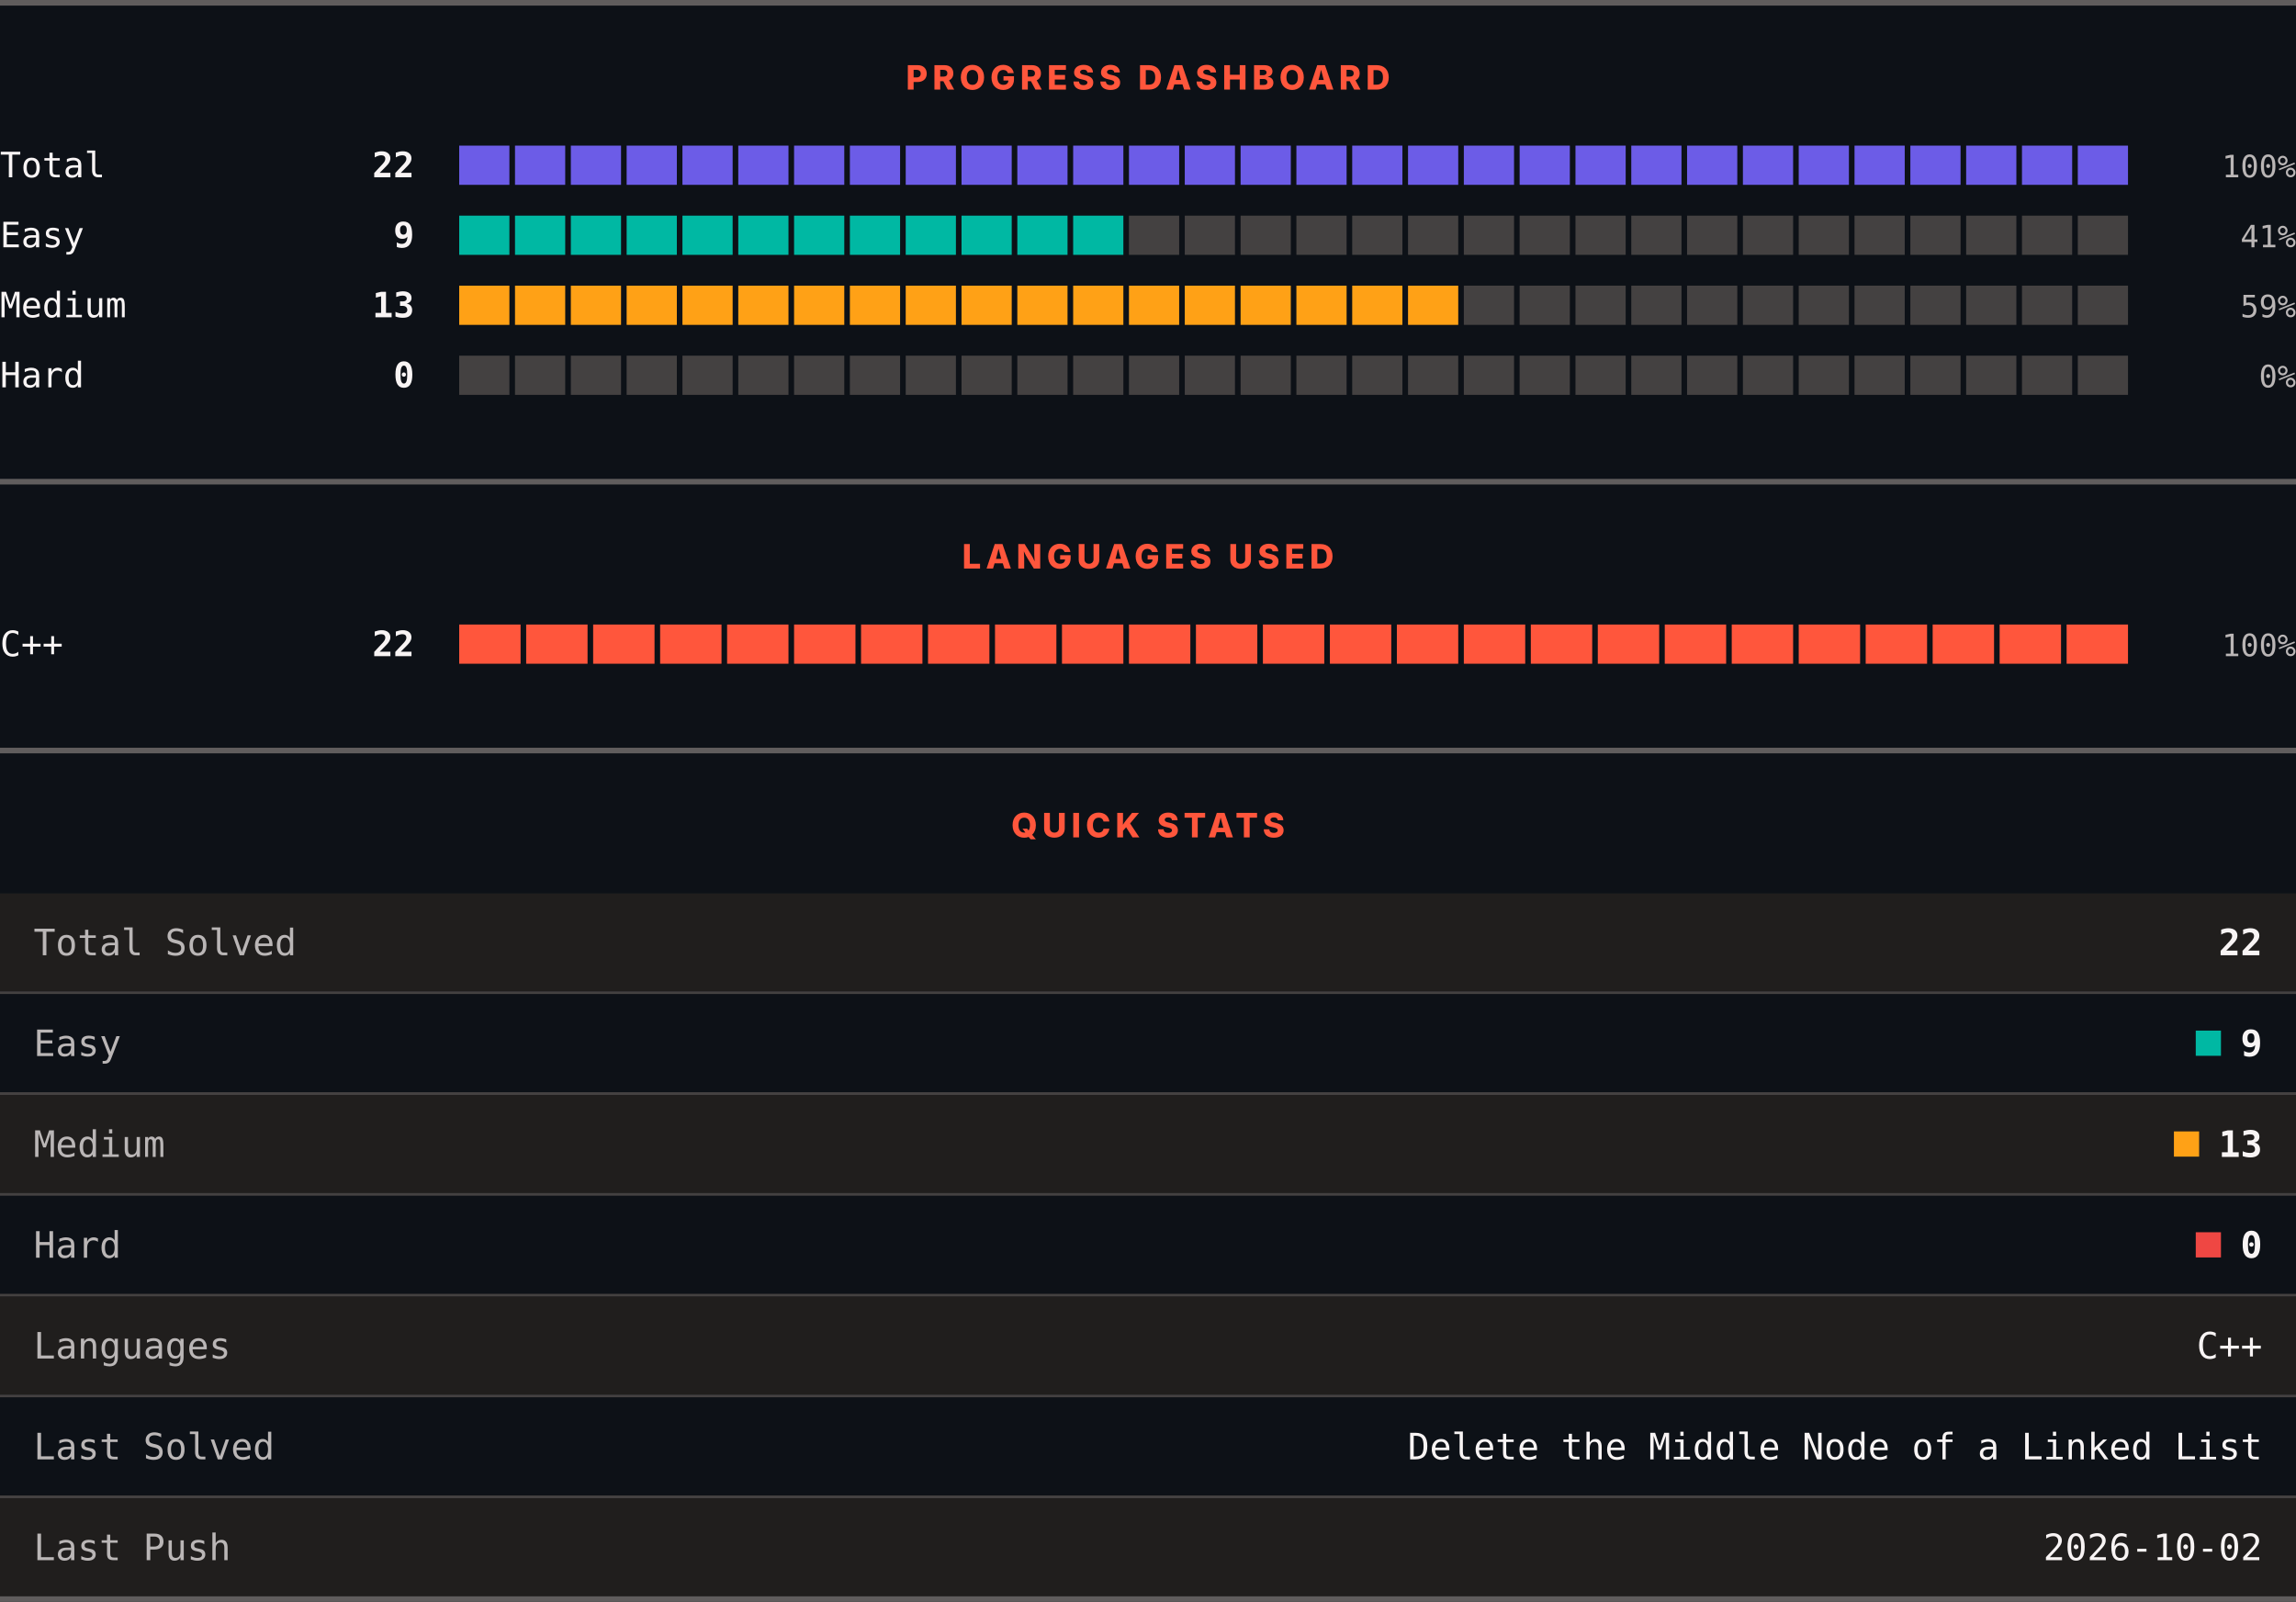
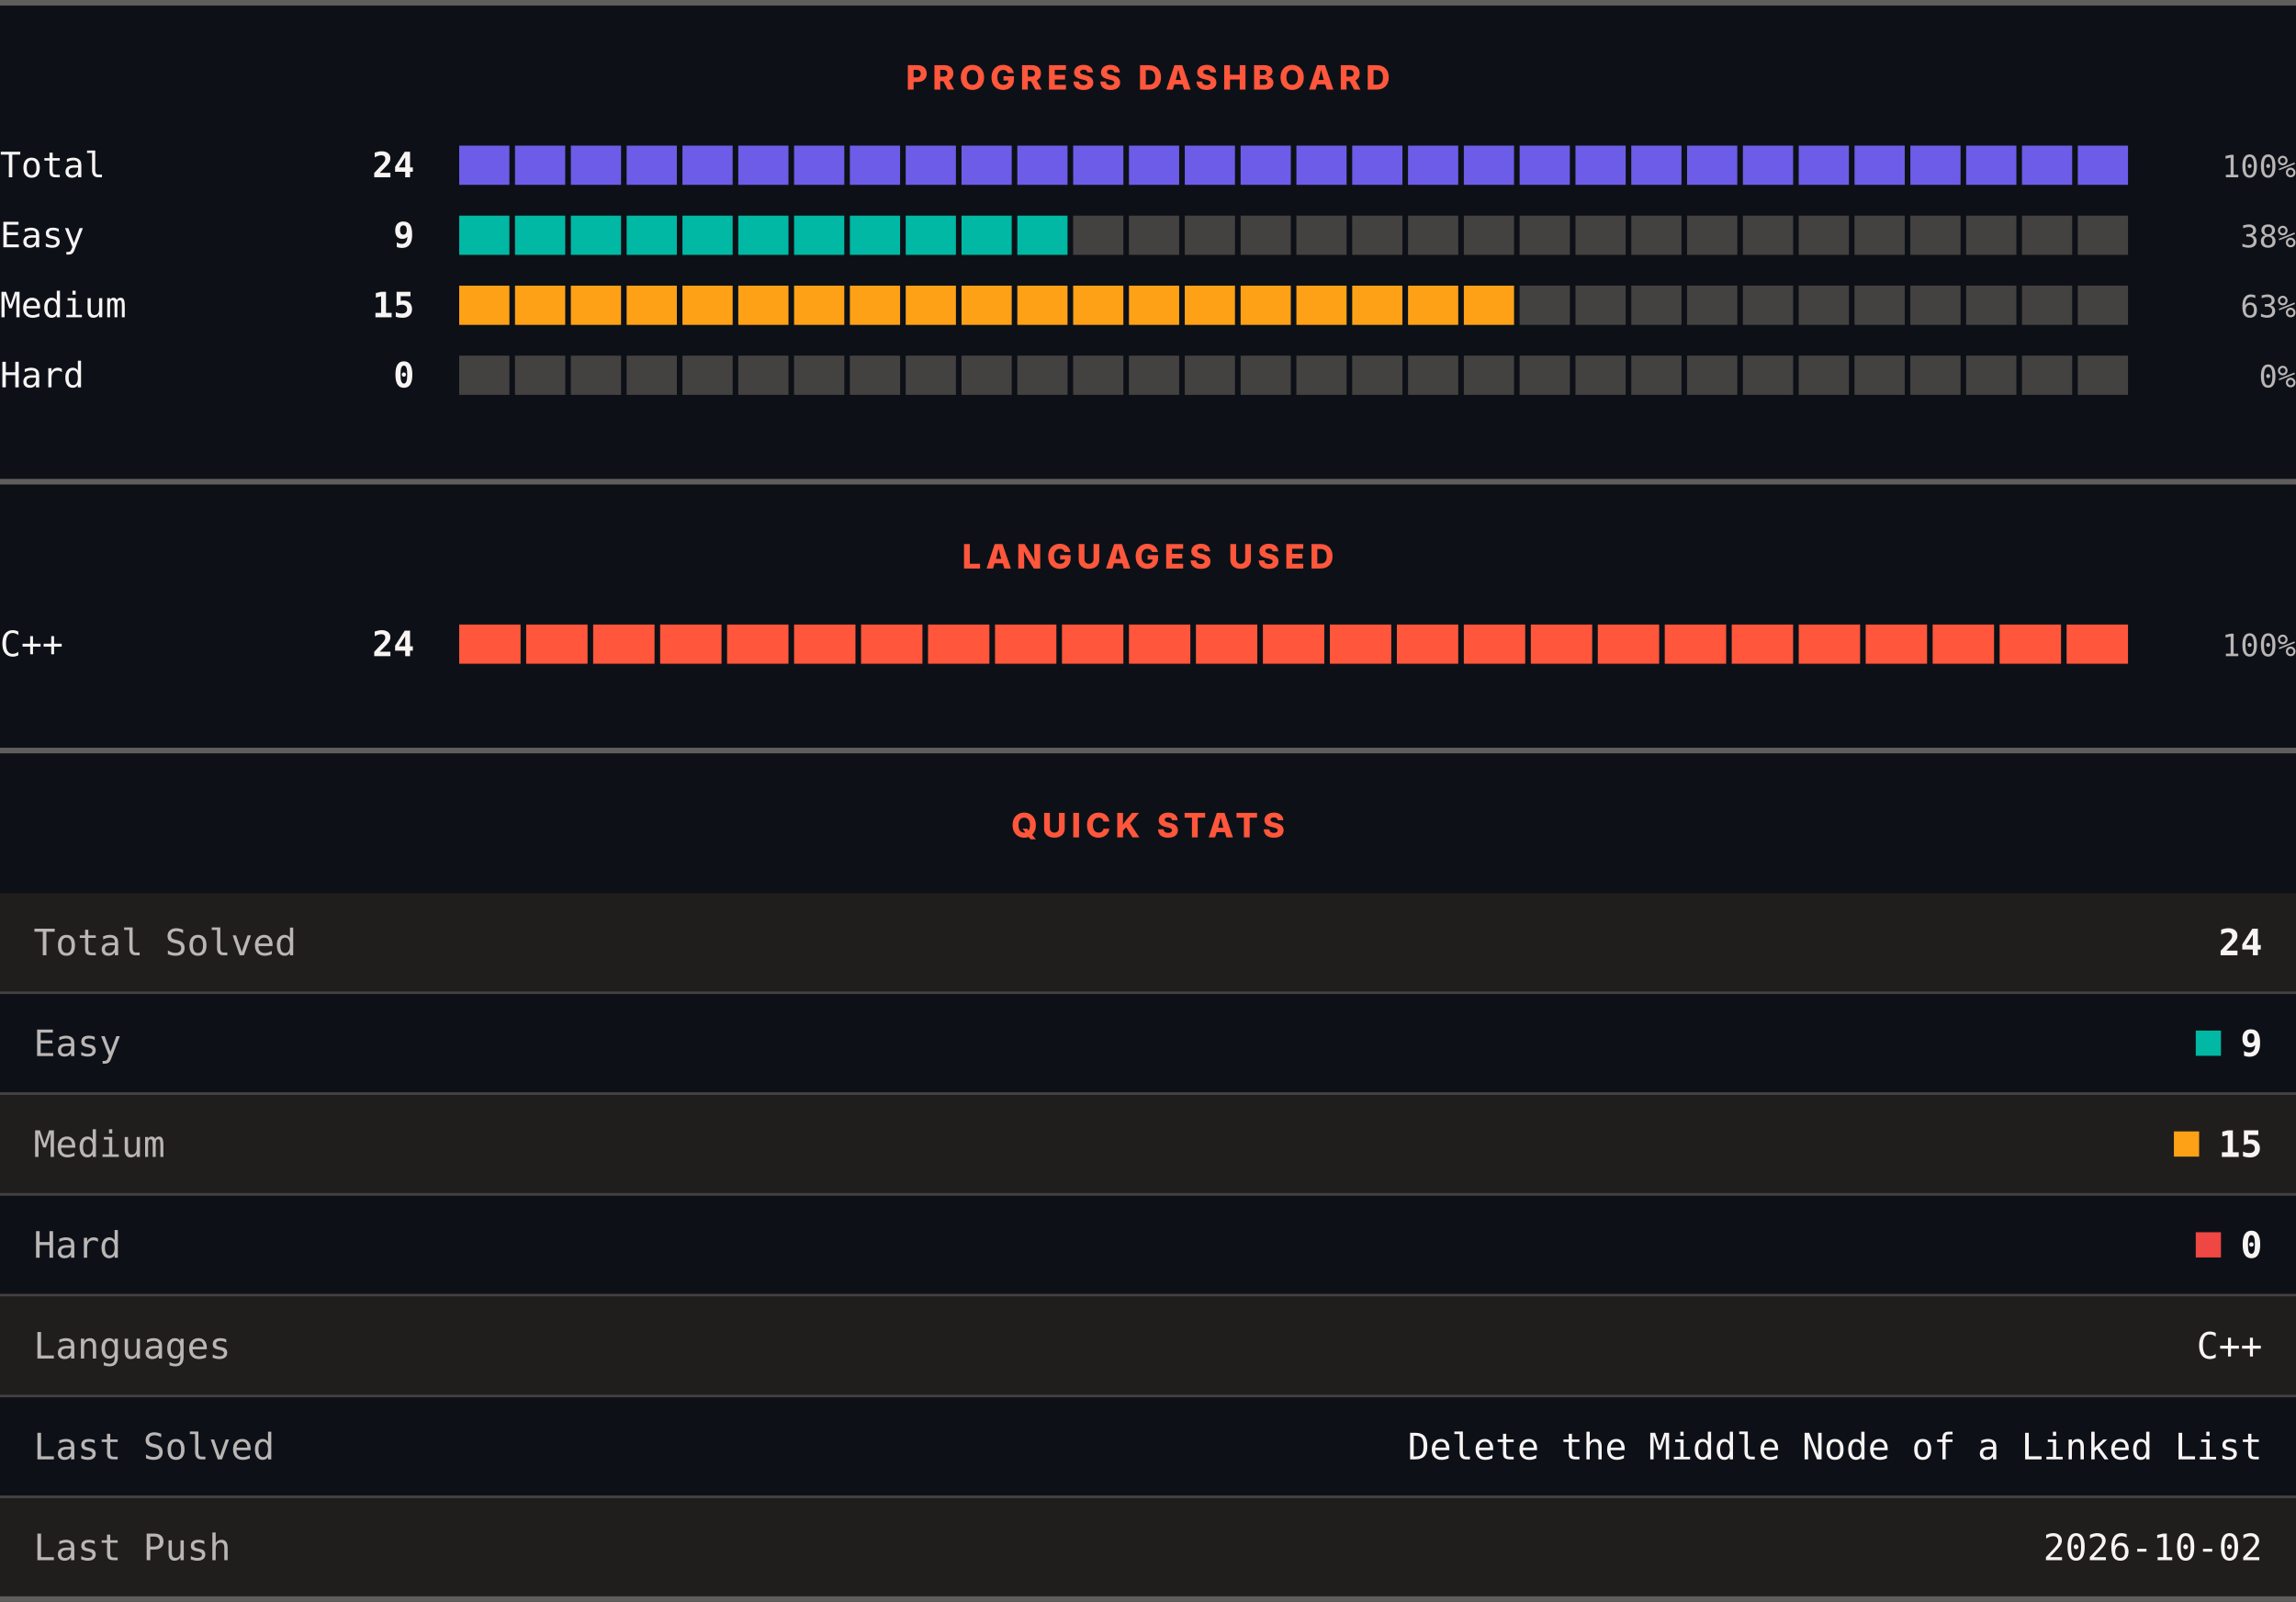
<svg xmlns="http://www.w3.org/2000/svg" width="820" height="572" viewBox="0 0 820 572" role="img" aria-label="LeetCode progress, languages and quick stats">
  <rect width="820" height="572" fill="#0d1117" />
  <rect x="0" y="0" width="820" height="2" fill="#605d5d" />
  <text x="410" y="32" text-anchor="middle" font-family="Archivo, system-ui, -apple-system, Segoe UI, sans-serif" font-size="12" font-weight="800" letter-spacing="1.68" fill="#ff563c">PROGRESS DASHBOARD</text>
  <text x="0" y="63.3" font-family="ui-monospace, SFMono-Regular, Menlo, Consolas, monospace" font-size="12.5" fill="#f8f4f4">Total</text>
-   <text x="148" y="63.3" text-anchor="end" font-family="ui-monospace, SFMono-Regular, Menlo, Consolas, monospace" font-size="12.5" font-weight="700" fill="#f8f4f4">22</text>
+   <text x="148" y="63.3" text-anchor="end" font-family="ui-monospace, SFMono-Regular, Menlo, Consolas, monospace" font-size="12.5" font-weight="700" fill="#f8f4f4">24</text>
  <rect x="164.00" y="52" width="17.93" height="14" fill="#6c5ce7" />
  <rect x="183.93" y="52" width="17.93" height="14" fill="#6c5ce7" />
  <rect x="203.87" y="52" width="17.93" height="14" fill="#6c5ce7" />
  <rect x="223.80" y="52" width="17.93" height="14" fill="#6c5ce7" />
  <rect x="243.73" y="52" width="17.93" height="14" fill="#6c5ce7" />
  <rect x="263.67" y="52" width="17.93" height="14" fill="#6c5ce7" />
  <rect x="283.60" y="52" width="17.93" height="14" fill="#6c5ce7" />
  <rect x="303.53" y="52" width="17.93" height="14" fill="#6c5ce7" />
  <rect x="323.47" y="52" width="17.93" height="14" fill="#6c5ce7" />
  <rect x="343.40" y="52" width="17.93" height="14" fill="#6c5ce7" />
  <rect x="363.33" y="52" width="17.93" height="14" fill="#6c5ce7" />
  <rect x="383.27" y="52" width="17.93" height="14" fill="#6c5ce7" />
  <rect x="403.20" y="52" width="17.93" height="14" fill="#6c5ce7" />
  <rect x="423.13" y="52" width="17.93" height="14" fill="#6c5ce7" />
  <rect x="443.07" y="52" width="17.93" height="14" fill="#6c5ce7" />
  <rect x="463.00" y="52" width="17.93" height="14" fill="#6c5ce7" />
  <rect x="482.93" y="52" width="17.93" height="14" fill="#6c5ce7" />
  <rect x="502.87" y="52" width="17.93" height="14" fill="#6c5ce7" />
  <rect x="522.80" y="52" width="17.93" height="14" fill="#6c5ce7" />
  <rect x="542.73" y="52" width="17.93" height="14" fill="#6c5ce7" />
  <rect x="562.67" y="52" width="17.93" height="14" fill="#6c5ce7" />
  <rect x="582.60" y="52" width="17.93" height="14" fill="#6c5ce7" />
  <rect x="602.53" y="52" width="17.93" height="14" fill="#6c5ce7" />
  <rect x="622.47" y="52" width="17.93" height="14" fill="#6c5ce7" />
  <rect x="642.40" y="52" width="17.93" height="14" fill="#6c5ce7" />
  <rect x="662.33" y="52" width="17.93" height="14" fill="#6c5ce7" />
  <rect x="682.27" y="52" width="17.93" height="14" fill="#6c5ce7" />
  <rect x="702.20" y="52" width="17.93" height="14" fill="#6c5ce7" />
  <rect x="722.13" y="52" width="17.93" height="14" fill="#6c5ce7" />
  <rect x="742.07" y="52" width="17.93" height="14" fill="#6c5ce7" />
  <text x="820" y="63.3" text-anchor="end" font-family="ui-monospace, SFMono-Regular, Menlo, Consolas, monospace" font-size="11" fill="#bab6b6">100%</text>
  <text x="0" y="88.3" font-family="ui-monospace, SFMono-Regular, Menlo, Consolas, monospace" font-size="12.5" fill="#f8f4f4">Easy</text>
  <text x="148" y="88.3" text-anchor="end" font-family="ui-monospace, SFMono-Regular, Menlo, Consolas, monospace" font-size="12.5" font-weight="700" fill="#f8f4f4">9</text>
  <rect x="164.00" y="77" width="17.93" height="14" fill="#00b8a3" />
  <rect x="183.93" y="77" width="17.93" height="14" fill="#00b8a3" />
  <rect x="203.87" y="77" width="17.93" height="14" fill="#00b8a3" />
  <rect x="223.80" y="77" width="17.93" height="14" fill="#00b8a3" />
  <rect x="243.73" y="77" width="17.93" height="14" fill="#00b8a3" />
  <rect x="263.67" y="77" width="17.93" height="14" fill="#00b8a3" />
  <rect x="283.60" y="77" width="17.93" height="14" fill="#00b8a3" />
  <rect x="303.53" y="77" width="17.93" height="14" fill="#00b8a3" />
  <rect x="323.47" y="77" width="17.93" height="14" fill="#00b8a3" />
  <rect x="343.40" y="77" width="17.93" height="14" fill="#00b8a3" />
  <rect x="363.33" y="77" width="17.93" height="14" fill="#00b8a3" />
-   <rect x="383.27" y="77" width="17.93" height="14" fill="#00b8a3" />
+   <rect x="383.27" y="77" width="17.93" height="14" fill="#444141" />
  <rect x="403.20" y="77" width="17.93" height="14" fill="#444141" />
  <rect x="423.13" y="77" width="17.93" height="14" fill="#444141" />
  <rect x="443.07" y="77" width="17.93" height="14" fill="#444141" />
  <rect x="463.00" y="77" width="17.93" height="14" fill="#444141" />
  <rect x="482.93" y="77" width="17.93" height="14" fill="#444141" />
  <rect x="502.87" y="77" width="17.93" height="14" fill="#444141" />
  <rect x="522.80" y="77" width="17.93" height="14" fill="#444141" />
  <rect x="542.73" y="77" width="17.93" height="14" fill="#444141" />
  <rect x="562.67" y="77" width="17.93" height="14" fill="#444141" />
  <rect x="582.60" y="77" width="17.93" height="14" fill="#444141" />
  <rect x="602.53" y="77" width="17.93" height="14" fill="#444141" />
  <rect x="622.47" y="77" width="17.93" height="14" fill="#444141" />
  <rect x="642.40" y="77" width="17.93" height="14" fill="#444141" />
  <rect x="662.33" y="77" width="17.93" height="14" fill="#444141" />
  <rect x="682.27" y="77" width="17.93" height="14" fill="#444141" />
  <rect x="702.20" y="77" width="17.93" height="14" fill="#444141" />
  <rect x="722.13" y="77" width="17.93" height="14" fill="#444141" />
  <rect x="742.07" y="77" width="17.93" height="14" fill="#444141" />
-   <text x="820" y="88.3" text-anchor="end" font-family="ui-monospace, SFMono-Regular, Menlo, Consolas, monospace" font-size="11" fill="#bab6b6">41%</text>
+   <text x="820" y="88.3" text-anchor="end" font-family="ui-monospace, SFMono-Regular, Menlo, Consolas, monospace" font-size="11" fill="#bab6b6">38%</text>
  <text x="0" y="113.3" font-family="ui-monospace, SFMono-Regular, Menlo, Consolas, monospace" font-size="12.5" fill="#f8f4f4">Medium</text>
-   <text x="148" y="113.3" text-anchor="end" font-family="ui-monospace, SFMono-Regular, Menlo, Consolas, monospace" font-size="12.5" font-weight="700" fill="#f8f4f4">13</text>
+   <text x="148" y="113.3" text-anchor="end" font-family="ui-monospace, SFMono-Regular, Menlo, Consolas, monospace" font-size="12.5" font-weight="700" fill="#f8f4f4">15</text>
  <rect x="164.00" y="102" width="17.93" height="14" fill="#ffa116" />
  <rect x="183.93" y="102" width="17.93" height="14" fill="#ffa116" />
  <rect x="203.87" y="102" width="17.93" height="14" fill="#ffa116" />
  <rect x="223.80" y="102" width="17.93" height="14" fill="#ffa116" />
  <rect x="243.73" y="102" width="17.93" height="14" fill="#ffa116" />
  <rect x="263.67" y="102" width="17.93" height="14" fill="#ffa116" />
  <rect x="283.60" y="102" width="17.93" height="14" fill="#ffa116" />
  <rect x="303.53" y="102" width="17.93" height="14" fill="#ffa116" />
  <rect x="323.47" y="102" width="17.93" height="14" fill="#ffa116" />
  <rect x="343.40" y="102" width="17.93" height="14" fill="#ffa116" />
  <rect x="363.33" y="102" width="17.93" height="14" fill="#ffa116" />
  <rect x="383.27" y="102" width="17.93" height="14" fill="#ffa116" />
  <rect x="403.20" y="102" width="17.93" height="14" fill="#ffa116" />
  <rect x="423.13" y="102" width="17.93" height="14" fill="#ffa116" />
  <rect x="443.07" y="102" width="17.93" height="14" fill="#ffa116" />
  <rect x="463.00" y="102" width="17.93" height="14" fill="#ffa116" />
  <rect x="482.93" y="102" width="17.93" height="14" fill="#ffa116" />
  <rect x="502.87" y="102" width="17.93" height="14" fill="#ffa116" />
-   <rect x="522.80" y="102" width="17.93" height="14" fill="#444141" />
+   <rect x="522.80" y="102" width="17.93" height="14" fill="#ffa116" />
  <rect x="542.73" y="102" width="17.93" height="14" fill="#444141" />
  <rect x="562.67" y="102" width="17.93" height="14" fill="#444141" />
  <rect x="582.60" y="102" width="17.93" height="14" fill="#444141" />
  <rect x="602.53" y="102" width="17.93" height="14" fill="#444141" />
  <rect x="622.47" y="102" width="17.93" height="14" fill="#444141" />
  <rect x="642.40" y="102" width="17.93" height="14" fill="#444141" />
  <rect x="662.33" y="102" width="17.93" height="14" fill="#444141" />
  <rect x="682.27" y="102" width="17.93" height="14" fill="#444141" />
  <rect x="702.20" y="102" width="17.93" height="14" fill="#444141" />
  <rect x="722.13" y="102" width="17.93" height="14" fill="#444141" />
  <rect x="742.07" y="102" width="17.93" height="14" fill="#444141" />
-   <text x="820" y="113.3" text-anchor="end" font-family="ui-monospace, SFMono-Regular, Menlo, Consolas, monospace" font-size="11" fill="#bab6b6">59%</text>
+   <text x="820" y="113.3" text-anchor="end" font-family="ui-monospace, SFMono-Regular, Menlo, Consolas, monospace" font-size="11" fill="#bab6b6">63%</text>
  <text x="0" y="138.3" font-family="ui-monospace, SFMono-Regular, Menlo, Consolas, monospace" font-size="12.5" fill="#f8f4f4">Hard</text>
  <text x="148" y="138.3" text-anchor="end" font-family="ui-monospace, SFMono-Regular, Menlo, Consolas, monospace" font-size="12.5" font-weight="700" fill="#f8f4f4">0</text>
  <rect x="164.00" y="127" width="17.93" height="14" fill="#444141" />
  <rect x="183.93" y="127" width="17.93" height="14" fill="#444141" />
  <rect x="203.87" y="127" width="17.93" height="14" fill="#444141" />
  <rect x="223.80" y="127" width="17.93" height="14" fill="#444141" />
  <rect x="243.73" y="127" width="17.93" height="14" fill="#444141" />
  <rect x="263.67" y="127" width="17.93" height="14" fill="#444141" />
  <rect x="283.60" y="127" width="17.93" height="14" fill="#444141" />
  <rect x="303.53" y="127" width="17.93" height="14" fill="#444141" />
  <rect x="323.47" y="127" width="17.93" height="14" fill="#444141" />
  <rect x="343.40" y="127" width="17.93" height="14" fill="#444141" />
  <rect x="363.33" y="127" width="17.93" height="14" fill="#444141" />
  <rect x="383.27" y="127" width="17.93" height="14" fill="#444141" />
  <rect x="403.20" y="127" width="17.93" height="14" fill="#444141" />
  <rect x="423.13" y="127" width="17.93" height="14" fill="#444141" />
  <rect x="443.07" y="127" width="17.93" height="14" fill="#444141" />
  <rect x="463.00" y="127" width="17.93" height="14" fill="#444141" />
  <rect x="482.93" y="127" width="17.93" height="14" fill="#444141" />
  <rect x="502.87" y="127" width="17.93" height="14" fill="#444141" />
  <rect x="522.80" y="127" width="17.93" height="14" fill="#444141" />
  <rect x="542.73" y="127" width="17.93" height="14" fill="#444141" />
  <rect x="562.67" y="127" width="17.93" height="14" fill="#444141" />
  <rect x="582.60" y="127" width="17.93" height="14" fill="#444141" />
  <rect x="602.53" y="127" width="17.93" height="14" fill="#444141" />
  <rect x="622.47" y="127" width="17.93" height="14" fill="#444141" />
  <rect x="642.40" y="127" width="17.93" height="14" fill="#444141" />
  <rect x="662.33" y="127" width="17.93" height="14" fill="#444141" />
  <rect x="682.27" y="127" width="17.93" height="14" fill="#444141" />
  <rect x="702.20" y="127" width="17.93" height="14" fill="#444141" />
  <rect x="722.13" y="127" width="17.93" height="14" fill="#444141" />
  <rect x="742.07" y="127" width="17.93" height="14" fill="#444141" />
  <text x="820" y="138.3" text-anchor="end" font-family="ui-monospace, SFMono-Regular, Menlo, Consolas, monospace" font-size="11" fill="#bab6b6">0%</text>
  <rect x="0" y="171" width="820" height="2" fill="#605d5d" />
  <text x="410" y="203" text-anchor="middle" font-family="Archivo, system-ui, -apple-system, Segoe UI, sans-serif" font-size="12" font-weight="800" letter-spacing="1.68" fill="#ff563c">LANGUAGES USED</text>
  <text x="0" y="234.3" font-family="ui-monospace, SFMono-Regular, Menlo, Consolas, monospace" font-size="12.5" fill="#f8f4f4">C++</text>
-   <text x="148" y="234.3" text-anchor="end" font-family="ui-monospace, SFMono-Regular, Menlo, Consolas, monospace" font-size="12.5" font-weight="700" fill="#f8f4f4">22</text>
+   <text x="148" y="234.3" text-anchor="end" font-family="ui-monospace, SFMono-Regular, Menlo, Consolas, monospace" font-size="12.5" font-weight="700" fill="#f8f4f4">24</text>
  <rect x="164.00" y="223" width="21.92" height="14" fill="#ff563c" />
  <rect x="187.92" y="223" width="21.92" height="14" fill="#ff563c" />
  <rect x="211.84" y="223" width="21.92" height="14" fill="#ff563c" />
  <rect x="235.76" y="223" width="21.92" height="14" fill="#ff563c" />
  <rect x="259.68" y="223" width="21.92" height="14" fill="#ff563c" />
  <rect x="283.60" y="223" width="21.92" height="14" fill="#ff563c" />
  <rect x="307.52" y="223" width="21.92" height="14" fill="#ff563c" />
  <rect x="331.44" y="223" width="21.92" height="14" fill="#ff563c" />
  <rect x="355.36" y="223" width="21.92" height="14" fill="#ff563c" />
  <rect x="379.28" y="223" width="21.92" height="14" fill="#ff563c" />
  <rect x="403.20" y="223" width="21.92" height="14" fill="#ff563c" />
  <rect x="427.12" y="223" width="21.92" height="14" fill="#ff563c" />
  <rect x="451.04" y="223" width="21.92" height="14" fill="#ff563c" />
  <rect x="474.96" y="223" width="21.92" height="14" fill="#ff563c" />
  <rect x="498.88" y="223" width="21.92" height="14" fill="#ff563c" />
  <rect x="522.80" y="223" width="21.92" height="14" fill="#ff563c" />
  <rect x="546.72" y="223" width="21.92" height="14" fill="#ff563c" />
  <rect x="570.64" y="223" width="21.92" height="14" fill="#ff563c" />
  <rect x="594.56" y="223" width="21.92" height="14" fill="#ff563c" />
  <rect x="618.48" y="223" width="21.92" height="14" fill="#ff563c" />
  <rect x="642.40" y="223" width="21.92" height="14" fill="#ff563c" />
  <rect x="666.32" y="223" width="21.92" height="14" fill="#ff563c" />
  <rect x="690.24" y="223" width="21.92" height="14" fill="#ff563c" />
  <rect x="714.16" y="223" width="21.92" height="14" fill="#ff563c" />
  <rect x="738.08" y="223" width="21.92" height="14" fill="#ff563c" />
  <text x="820" y="234.3" text-anchor="end" font-family="ui-monospace, SFMono-Regular, Menlo, Consolas, monospace" font-size="11" fill="#bab6b6">100%</text>
  <rect x="0" y="267" width="820" height="2" fill="#605d5d" />
  <text x="410" y="299" text-anchor="middle" font-family="Archivo, system-ui, -apple-system, Segoe UI, sans-serif" font-size="12" font-weight="800" letter-spacing="1.68" fill="#ff563c">QUICK STATS</text>
  <rect x="0" y="319" width="820" height="35" fill="#201e1d" />
  <text x="12" y="341.1" font-family="ui-monospace, SFMono-Regular, Menlo, Consolas, monospace" font-size="13" fill="#bab6b6">Total Solved</text>
-   <text x="808" y="341.1" text-anchor="end" font-family="ui-monospace, SFMono-Regular, Menlo, Consolas, monospace" font-size="13" font-weight="700" fill="#f8f4f4">22</text>
+   <text x="808" y="341.1" text-anchor="end" font-family="ui-monospace, SFMono-Regular, Menlo, Consolas, monospace" font-size="13" font-weight="700" fill="#f8f4f4">24</text>
  <rect x="0" y="354" width="820" height="1" fill="#444141" />
  <rect x="0" y="355" width="820" height="35" fill="#0d1117" />
  <text x="12" y="377.1" font-family="ui-monospace, SFMono-Regular, Menlo, Consolas, monospace" font-size="13" fill="#bab6b6">Easy</text>
  <rect x="784.2" y="368" width="9" height="9" fill="#00b8a3" />
  <text x="808" y="377.1" text-anchor="end" font-family="ui-monospace, SFMono-Regular, Menlo, Consolas, monospace" font-size="13" font-weight="700" fill="#f8f4f4">9</text>
  <rect x="0" y="390" width="820" height="1" fill="#444141" />
  <rect x="0" y="391" width="820" height="35" fill="#201e1d" />
  <text x="12" y="413.1" font-family="ui-monospace, SFMono-Regular, Menlo, Consolas, monospace" font-size="13" fill="#bab6b6">Medium</text>
  <rect x="776.4" y="404" width="9" height="9" fill="#ffa116" />
-   <text x="808" y="413.1" text-anchor="end" font-family="ui-monospace, SFMono-Regular, Menlo, Consolas, monospace" font-size="13" font-weight="700" fill="#f8f4f4">13</text>
+   <text x="808" y="413.1" text-anchor="end" font-family="ui-monospace, SFMono-Regular, Menlo, Consolas, monospace" font-size="13" font-weight="700" fill="#f8f4f4">15</text>
  <rect x="0" y="426" width="820" height="1" fill="#444141" />
  <rect x="0" y="427" width="820" height="35" fill="#0d1117" />
  <text x="12" y="449.1" font-family="ui-monospace, SFMono-Regular, Menlo, Consolas, monospace" font-size="13" fill="#bab6b6">Hard</text>
  <rect x="784.2" y="440" width="9" height="9" fill="#ef4743" />
  <text x="808" y="449.1" text-anchor="end" font-family="ui-monospace, SFMono-Regular, Menlo, Consolas, monospace" font-size="13" font-weight="700" fill="#f8f4f4">0</text>
  <rect x="0" y="462" width="820" height="1" fill="#444141" />
  <rect x="0" y="463" width="820" height="35" fill="#201e1d" />
  <text x="12" y="485.1" font-family="ui-monospace, SFMono-Regular, Menlo, Consolas, monospace" font-size="13" fill="#bab6b6">Languages</text>
  <text x="808" y="485.1" text-anchor="end" font-family="ui-monospace, SFMono-Regular, Menlo, Consolas, monospace" font-size="13" fill="#f8f4f4">C++</text>
  <rect x="0" y="498" width="820" height="1" fill="#444141" />
  <rect x="0" y="499" width="820" height="35" fill="#0d1117" />
  <text x="12" y="521.1" font-family="ui-monospace, SFMono-Regular, Menlo, Consolas, monospace" font-size="13" fill="#bab6b6">Last Solved</text>
  <text x="808" y="521.1" text-anchor="end" font-family="ui-monospace, SFMono-Regular, Menlo, Consolas, monospace" font-size="13" fill="#f8f4f4">Delete the Middle Node of a Linked List</text>
  <rect x="0" y="534" width="820" height="1" fill="#444141" />
  <rect x="0" y="535" width="820" height="35" fill="#201e1d" />
  <text x="12" y="557.1" font-family="ui-monospace, SFMono-Regular, Menlo, Consolas, monospace" font-size="13" fill="#bab6b6">Last Push</text>
  <text x="808" y="557.1" text-anchor="end" font-family="ui-monospace, SFMono-Regular, Menlo, Consolas, monospace" font-size="13" fill="#f8f4f4">2026-10-02</text>
  <rect x="0" y="570" width="820" height="2" fill="#605d5d" />
</svg>
